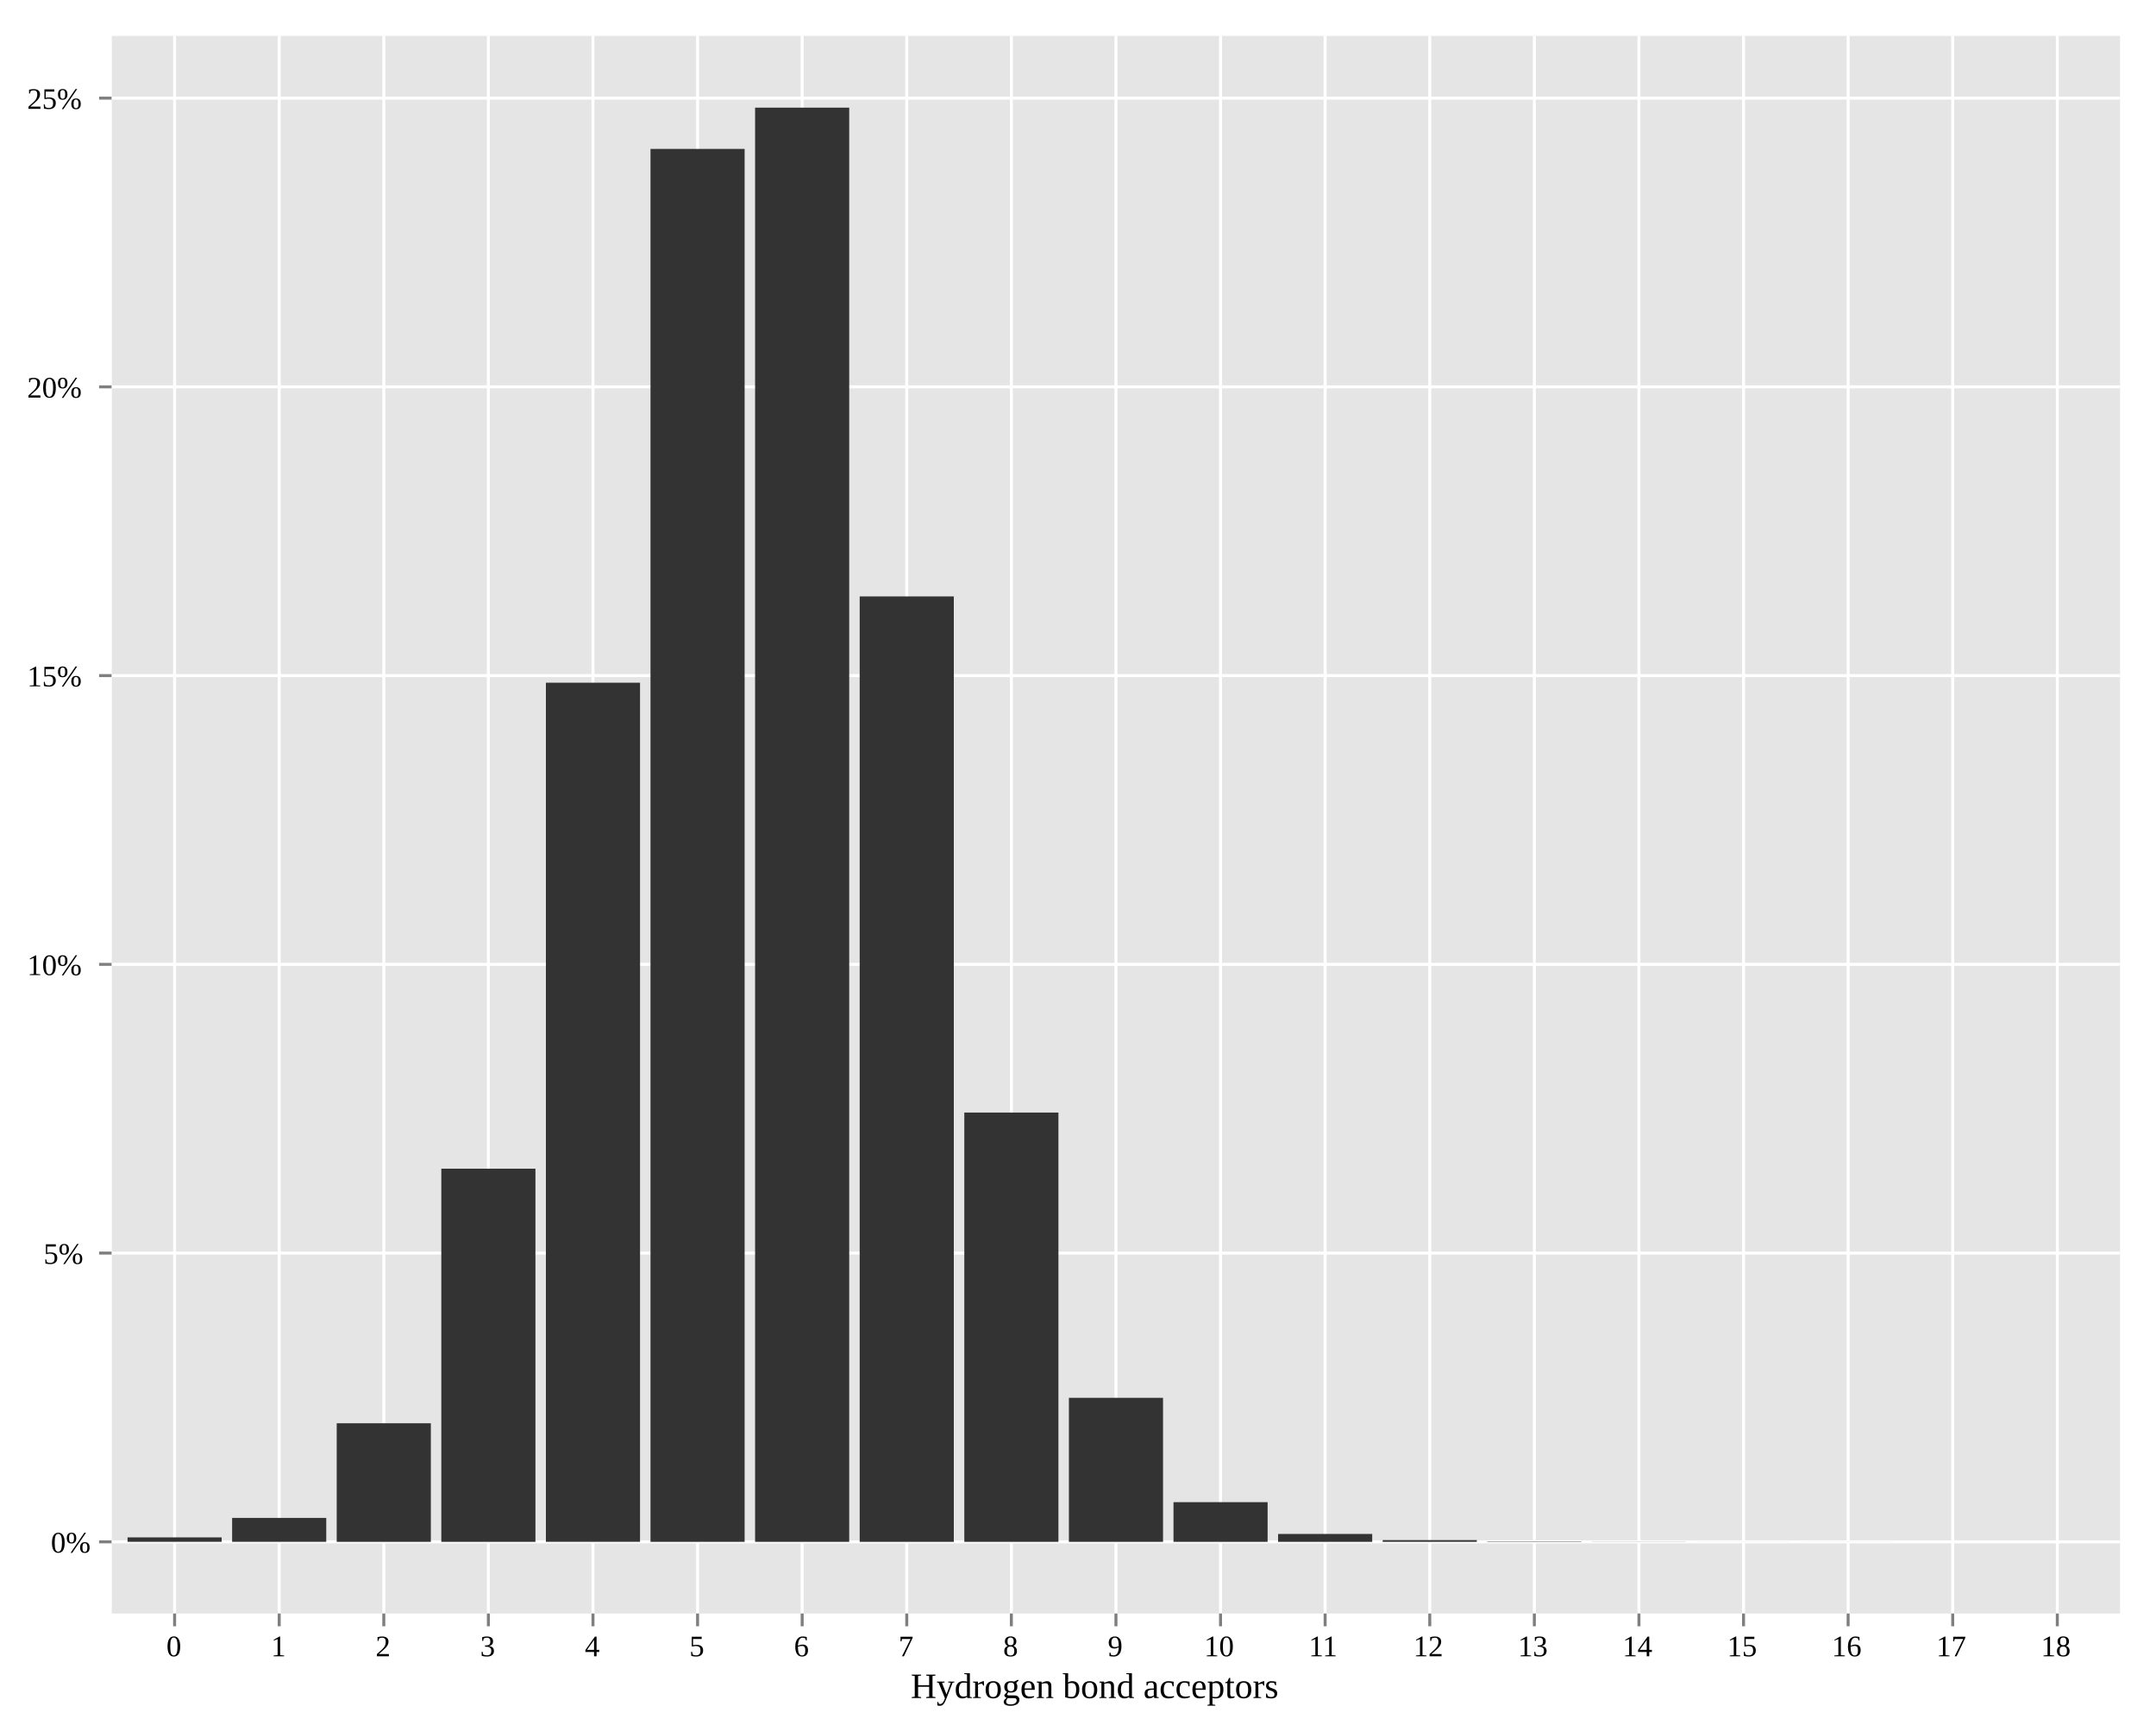
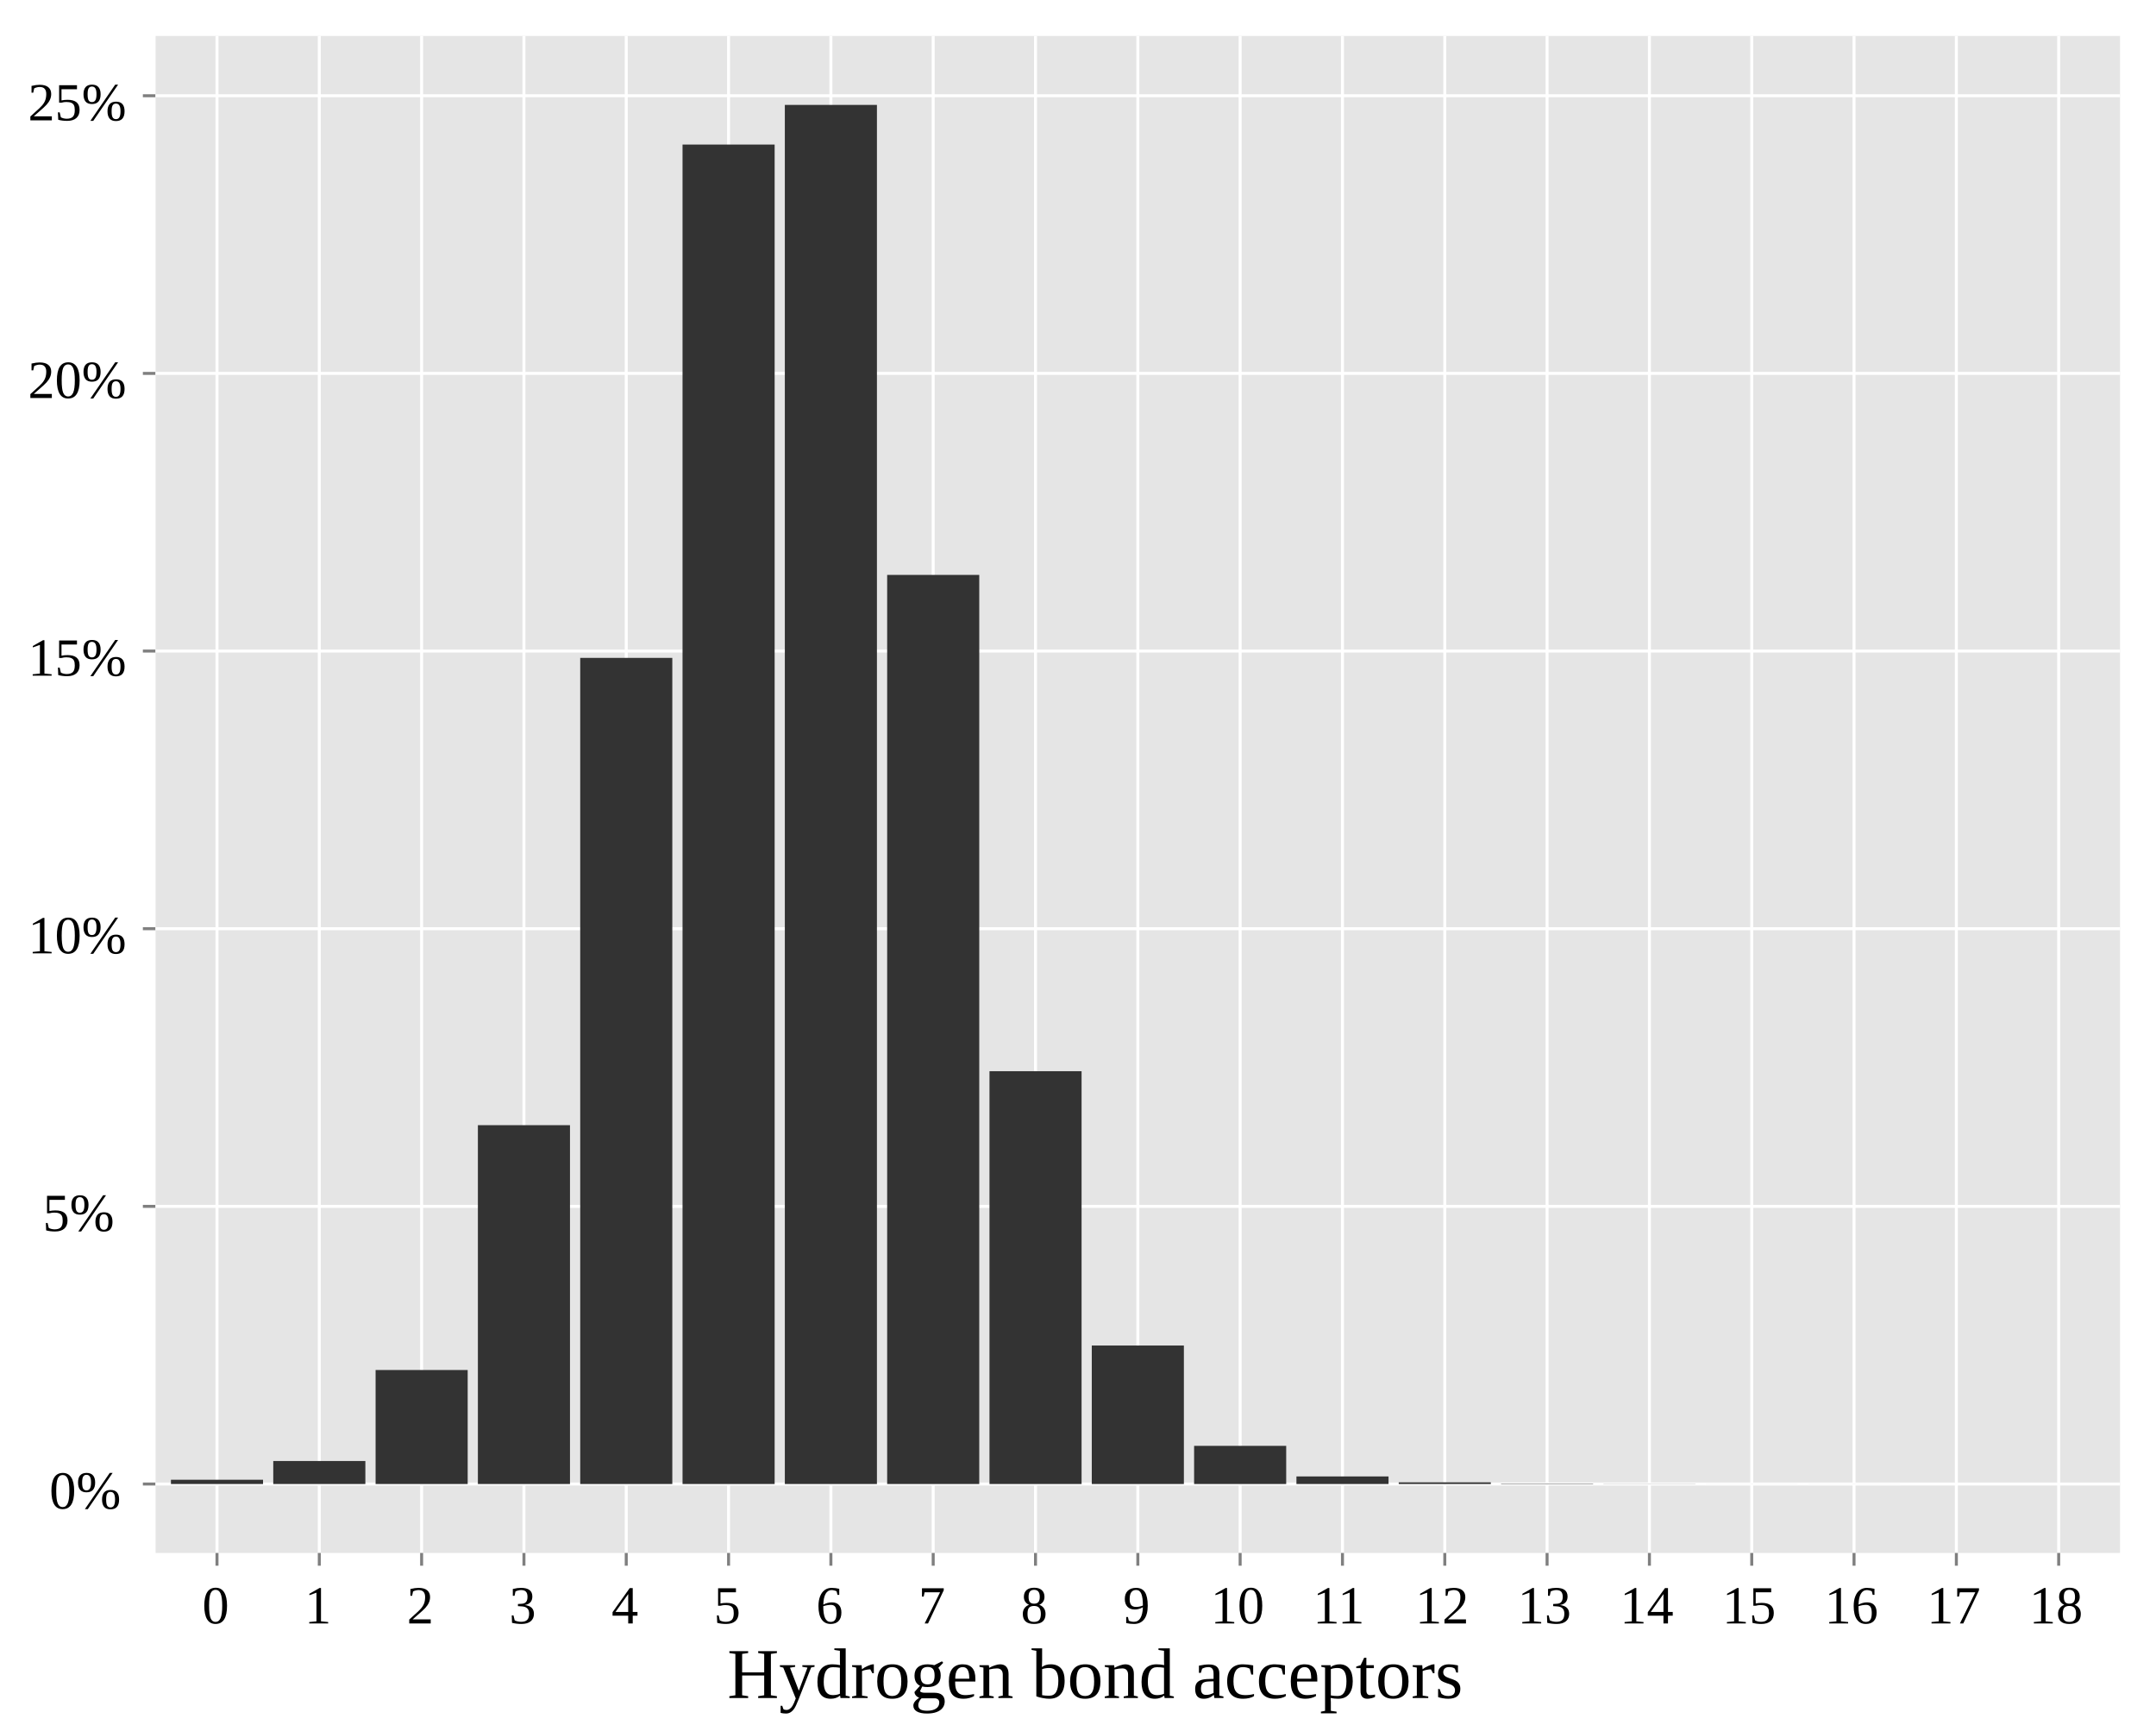
<svg xmlns="http://www.w3.org/2000/svg" width="722.70" height="578.16" viewBox="0,0,722.70,578.16">
  <rect width="100%" height="100%" style="fill:#FFFFFF" />
-   <polygon points="0.00 , 0.00 722.70 , 0.00 722.70 , 578.16 0.00 , 578.16 " style="stroke-width:1;stroke:#FFFFFF;fill:#FFFFFF;stroke-opacity:0;fill-opacity:1" />
-   <text transform="translate(17.05,520.37) " style="font-size:10">0%</text>
-   <text transform="translate(14.59,423.59) " style="font-size:10">5%</text>
-   <text transform="translate(9.09,326.82) " style="font-size:10">10%</text>
-   <text transform="translate(9.09,230.04) " style="font-size:10">15%</text>
-   <text transform="translate(9.09,133.26) " style="font-size:10">20%</text>
-   <text transform="translate(9.09,36.49) " style="font-size:10">25%</text>
-   <line x1="33.22" y1="516.77" x2="37.49" y2="516.77" style="stroke-width:1;stroke:#7F7F7F;fill:#000000;stroke-opacity:1;fill-opacity:0" />
-   <line x1="33.22" y1="419.99" x2="37.49" y2="419.99" style="stroke-width:1;stroke:#7F7F7F;fill:#000000;stroke-opacity:1;fill-opacity:0" />
-   <line x1="33.22" y1="323.22" x2="37.49" y2="323.22" style="stroke-width:1;stroke:#7F7F7F;fill:#000000;stroke-opacity:1;fill-opacity:0" />
-   <line x1="33.22" y1="226.44" x2="37.49" y2="226.44" style="stroke-width:1;stroke:#7F7F7F;fill:#000000;stroke-opacity:1;fill-opacity:0" />
-   <line x1="33.22" y1="129.66" x2="37.49" y2="129.66" style="stroke-width:1;stroke:#7F7F7F;fill:#000000;stroke-opacity:1;fill-opacity:0" />
-   <line x1="33.22" y1="32.89" x2="37.49" y2="32.89" style="stroke-width:1;stroke:#7F7F7F;fill:#000000;stroke-opacity:1;fill-opacity:0" />
-   <polygon points="37.49 , 540.80 37.49 , 12.04 710.65 , 12.04 710.65 , 540.80 " style="stroke-width:1;stroke:#FFFFFF;fill:#E5E5E5;stroke-opacity:0;fill-opacity:1" />
-   <polyline points="37.49 , 468.38 710.65 , 468.38 " style="stroke-width:0;stroke:#F2F2F2;fill:#000000;stroke-opacity:1;fill-opacity:0" />
-   <polyline points="37.49 , 371.60 710.65 , 371.60 " style="stroke-width:0;stroke:#F2F2F2;fill:#000000;stroke-opacity:1;fill-opacity:0" />
-   <polyline points="37.49 , 274.83 710.65 , 274.83 " style="stroke-width:0;stroke:#F2F2F2;fill:#000000;stroke-opacity:1;fill-opacity:0" />
-   <polyline points="37.49 , 178.05 710.65 , 178.05 " style="stroke-width:0;stroke:#F2F2F2;fill:#000000;stroke-opacity:1;fill-opacity:0" />
-   <polyline points="37.49 , 81.28 710.65 , 81.28 " style="stroke-width:0;stroke:#F2F2F2;fill:#000000;stroke-opacity:1;fill-opacity:0" />
-   <polyline points="37.49 , 516.77 710.65 , 516.77 " style="stroke-width:1;stroke:#FFFFFF;fill:#000000;stroke-opacity:1;fill-opacity:0" />
-   <polyline points="37.49 , 419.99 710.65 , 419.99 " style="stroke-width:1;stroke:#FFFFFF;fill:#000000;stroke-opacity:1;fill-opacity:0" />
-   <polyline points="37.49 , 323.22 710.65 , 323.22 " style="stroke-width:1;stroke:#FFFFFF;fill:#000000;stroke-opacity:1;fill-opacity:0" />
-   <polyline points="37.49 , 226.44 710.65 , 226.44 " style="stroke-width:1;stroke:#FFFFFF;fill:#000000;stroke-opacity:1;fill-opacity:0" />
-   <polyline points="37.49 , 129.66 710.65 , 129.66 " style="stroke-width:1;stroke:#FFFFFF;fill:#000000;stroke-opacity:1;fill-opacity:0" />
-   <polyline points="37.49 , 32.89 710.65 , 32.89 " style="stroke-width:1;stroke:#FFFFFF;fill:#000000;stroke-opacity:1;fill-opacity:0" />
-   <polyline points="58.53 , 540.80 58.53 , 12.04 " style="stroke-width:1;stroke:#FFFFFF;fill:#000000;stroke-opacity:1;fill-opacity:0" />
-   <polyline points="93.59 , 540.80 93.59 , 12.04 " style="stroke-width:1;stroke:#FFFFFF;fill:#000000;stroke-opacity:1;fill-opacity:0" />
-   <polyline points="128.65 , 540.80 128.65 , 12.04 " style="stroke-width:1;stroke:#FFFFFF;fill:#000000;stroke-opacity:1;fill-opacity:0" />
-   <polyline points="163.71 , 540.80 163.71 , 12.04 " style="stroke-width:1;stroke:#FFFFFF;fill:#000000;stroke-opacity:1;fill-opacity:0" />
-   <polyline points="198.77 , 540.80 198.77 , 12.04 " style="stroke-width:1;stroke:#FFFFFF;fill:#000000;stroke-opacity:1;fill-opacity:0" />
-   <polyline points="233.83 , 540.80 233.83 , 12.04 " style="stroke-width:1;stroke:#FFFFFF;fill:#000000;stroke-opacity:1;fill-opacity:0" />
-   <polyline points="268.89 , 540.80 268.89 , 12.04 " style="stroke-width:1;stroke:#FFFFFF;fill:#000000;stroke-opacity:1;fill-opacity:0" />
-   <polyline points="303.95 , 540.80 303.95 , 12.04 " style="stroke-width:1;stroke:#FFFFFF;fill:#000000;stroke-opacity:1;fill-opacity:0" />
-   <polyline points="339.01 , 540.80 339.01 , 12.04 " style="stroke-width:1;stroke:#FFFFFF;fill:#000000;stroke-opacity:1;fill-opacity:0" />
-   <polyline points="374.07 , 540.80 374.07 , 12.04 " style="stroke-width:1;stroke:#FFFFFF;fill:#000000;stroke-opacity:1;fill-opacity:0" />
-   <polyline points="409.13 , 540.80 409.13 , 12.04 " style="stroke-width:1;stroke:#FFFFFF;fill:#000000;stroke-opacity:1;fill-opacity:0" />
-   <polyline points="444.19 , 540.80 444.19 , 12.04 " style="stroke-width:1;stroke:#FFFFFF;fill:#000000;stroke-opacity:1;fill-opacity:0" />
-   <polyline points="479.26 , 540.80 479.26 , 12.04 " style="stroke-width:1;stroke:#FFFFFF;fill:#000000;stroke-opacity:1;fill-opacity:0" />
-   <polyline points="514.32 , 540.80 514.32 , 12.04 " style="stroke-width:1;stroke:#FFFFFF;fill:#000000;stroke-opacity:1;fill-opacity:0" />
-   <polyline points="549.38 , 540.80 549.38 , 12.04 " style="stroke-width:1;stroke:#FFFFFF;fill:#000000;stroke-opacity:1;fill-opacity:0" />
-   <polyline points="584.44 , 540.80 584.44 , 12.04 " style="stroke-width:1;stroke:#FFFFFF;fill:#000000;stroke-opacity:1;fill-opacity:0" />
-   <polyline points="619.50 , 540.80 619.50 , 12.04 " style="stroke-width:1;stroke:#FFFFFF;fill:#000000;stroke-opacity:1;fill-opacity:0" />
-   <polyline points="654.56 , 540.80 654.56 , 12.04 " style="stroke-width:1;stroke:#FFFFFF;fill:#000000;stroke-opacity:1;fill-opacity:0" />
-   <polyline points="689.62 , 540.80 689.62 , 12.04 " style="stroke-width:1;stroke:#FFFFFF;fill:#000000;stroke-opacity:1;fill-opacity:0" />
-   <rect x="42.75" y="515.28" width="31.55" height="1.48" style="stroke-width:1;stroke:#FFFFFF;fill:#333333;stroke-opacity:0;fill-opacity:1" />
-   <rect x="77.81" y="508.75" width="31.55" height="8.01" style="stroke-width:1;stroke:#FFFFFF;fill:#333333;stroke-opacity:0;fill-opacity:1" />
-   <rect x="112.87" y="477.03" width="31.55" height="39.74" style="stroke-width:1;stroke:#FFFFFF;fill:#333333;stroke-opacity:0;fill-opacity:1" />
-   <rect x="147.93" y="391.70" width="31.55" height="125.07" style="stroke-width:1;stroke:#FFFFFF;fill:#333333;stroke-opacity:0;fill-opacity:1" />
-   <rect x="182.99" y="228.82" width="31.55" height="287.94" style="stroke-width:1;stroke:#FFFFFF;fill:#333333;stroke-opacity:0;fill-opacity:1" />
-   <rect x="218.05" y="49.91" width="31.55" height="466.86" style="stroke-width:1;stroke:#FFFFFF;fill:#333333;stroke-opacity:0;fill-opacity:1" />
-   <rect x="253.11" y="36.08" width="31.55" height="480.69" style="stroke-width:1;stroke:#FFFFFF;fill:#333333;stroke-opacity:0;fill-opacity:1" />
-   <rect x="288.17" y="199.90" width="31.55" height="316.87" style="stroke-width:1;stroke:#FFFFFF;fill:#333333;stroke-opacity:0;fill-opacity:1" />
-   <rect x="323.24" y="372.89" width="31.55" height="143.88" style="stroke-width:1;stroke:#FFFFFF;fill:#333333;stroke-opacity:0;fill-opacity:1" />
-   <rect x="358.30" y="468.50" width="31.55" height="48.27" style="stroke-width:1;stroke:#FFFFFF;fill:#333333;stroke-opacity:0;fill-opacity:1" />
-   <rect x="393.36" y="503.47" width="31.55" height="13.30" style="stroke-width:1;stroke:#FFFFFF;fill:#333333;stroke-opacity:0;fill-opacity:1" />
-   <rect x="428.42" y="514.13" width="31.55" height="2.64" style="stroke-width:1;stroke:#FFFFFF;fill:#333333;stroke-opacity:0;fill-opacity:1" />
-   <rect x="463.48" y="516.19" width="31.55" height="0.58" style="stroke-width:1;stroke:#FFFFFF;fill:#333333;stroke-opacity:0;fill-opacity:1" />
-   <rect x="498.54" y="516.64" width="31.55" height="0.12" style="stroke-width:1;stroke:#FFFFFF;fill:#333333;stroke-opacity:0;fill-opacity:1" />
-   <rect x="533.60" y="516.72" width="31.55" height="0.04" style="stroke-width:1;stroke:#FFFFFF;fill:#333333;stroke-opacity:0;fill-opacity:1" />
-   <rect x="568.66" y="516.76" width="31.55" height="0.01" style="stroke-width:1;stroke:#FFFFFF;fill:#333333;stroke-opacity:0;fill-opacity:1" />
-   <rect x="603.72" y="516.76" width="31.55" height="0.01" style="stroke-width:1;stroke:#FFFFFF;fill:#333333;stroke-opacity:0;fill-opacity:1" />
-   <rect x="638.78" y="516.77" width="31.55" height="0.00" style="stroke-width:1;stroke:#FFFFFF;fill:#333333;stroke-opacity:0;fill-opacity:1" />
-   <rect x="673.84" y="516.77" width="31.55" height="0.00" style="stroke-width:1;stroke:#FFFFFF;fill:#333333;stroke-opacity:0;fill-opacity:1" />
-   <text transform="translate(55.78,555.12) " style="font-size:10">0</text>
-   <text transform="translate(90.84,555.12) " style="font-size:10">1</text>
-   <text transform="translate(125.90,555.12) " style="font-size:10">2</text>
-   <text transform="translate(160.96,555.12) " style="font-size:10">3</text>
-   <text transform="translate(196.02,555.12) " style="font-size:10">4</text>
-   <text transform="translate(231.08,555.12) " style="font-size:10">5</text>
-   <text transform="translate(266.14,555.12) " style="font-size:10">6</text>
-   <text transform="translate(301.20,555.12) " style="font-size:10">7</text>
-   <text transform="translate(336.26,555.12) " style="font-size:10">8</text>
-   <text transform="translate(371.32,555.12) " style="font-size:10">9</text>
-   <text transform="translate(403.63,555.12) " style="font-size:10">10</text>
-   <text transform="translate(438.69,555.12) " style="font-size:10">11</text>
-   <text transform="translate(473.76,555.12) " style="font-size:10">12</text>
-   <text transform="translate(508.82,555.12) " style="font-size:10">13</text>
-   <text transform="translate(543.88,555.12) " style="font-size:10">14</text>
-   <text transform="translate(578.94,555.12) " style="font-size:10">15</text>
-   <text transform="translate(614.00,555.12) " style="font-size:10">16</text>
-   <text transform="translate(649.06,555.12) " style="font-size:10">17</text>
-   <text transform="translate(684.12,555.12) " style="font-size:10">18</text>
-   <line x1="58.53" y1="545.07" x2="58.53" y2="540.80" style="stroke-width:1;stroke:#7F7F7F;fill:#000000;stroke-opacity:1;fill-opacity:0" />
-   <line x1="93.59" y1="545.07" x2="93.59" y2="540.80" style="stroke-width:1;stroke:#7F7F7F;fill:#000000;stroke-opacity:1;fill-opacity:0" />
-   <line x1="128.65" y1="545.07" x2="128.65" y2="540.80" style="stroke-width:1;stroke:#7F7F7F;fill:#000000;stroke-opacity:1;fill-opacity:0" />
-   <line x1="163.71" y1="545.07" x2="163.71" y2="540.80" style="stroke-width:1;stroke:#7F7F7F;fill:#000000;stroke-opacity:1;fill-opacity:0" />
-   <line x1="198.77" y1="545.07" x2="198.77" y2="540.80" style="stroke-width:1;stroke:#7F7F7F;fill:#000000;stroke-opacity:1;fill-opacity:0" />
-   <line x1="233.83" y1="545.07" x2="233.83" y2="540.80" style="stroke-width:1;stroke:#7F7F7F;fill:#000000;stroke-opacity:1;fill-opacity:0" />
-   <line x1="268.89" y1="545.07" x2="268.89" y2="540.80" style="stroke-width:1;stroke:#7F7F7F;fill:#000000;stroke-opacity:1;fill-opacity:0" />
-   <line x1="303.95" y1="545.07" x2="303.95" y2="540.80" style="stroke-width:1;stroke:#7F7F7F;fill:#000000;stroke-opacity:1;fill-opacity:0" />
-   <line x1="339.01" y1="545.07" x2="339.01" y2="540.80" style="stroke-width:1;stroke:#7F7F7F;fill:#000000;stroke-opacity:1;fill-opacity:0" />
-   <line x1="374.07" y1="545.07" x2="374.07" y2="540.80" style="stroke-width:1;stroke:#7F7F7F;fill:#000000;stroke-opacity:1;fill-opacity:0" />
-   <line x1="409.13" y1="545.07" x2="409.13" y2="540.80" style="stroke-width:1;stroke:#7F7F7F;fill:#000000;stroke-opacity:1;fill-opacity:0" />
-   <line x1="444.19" y1="545.07" x2="444.19" y2="540.80" style="stroke-width:1;stroke:#7F7F7F;fill:#000000;stroke-opacity:1;fill-opacity:0" />
-   <line x1="479.26" y1="545.07" x2="479.26" y2="540.80" style="stroke-width:1;stroke:#7F7F7F;fill:#000000;stroke-opacity:1;fill-opacity:0" />
-   <line x1="514.32" y1="545.07" x2="514.32" y2="540.80" style="stroke-width:1;stroke:#7F7F7F;fill:#000000;stroke-opacity:1;fill-opacity:0" />
-   <line x1="549.38" y1="545.07" x2="549.38" y2="540.80" style="stroke-width:1;stroke:#7F7F7F;fill:#000000;stroke-opacity:1;fill-opacity:0" />
-   <line x1="584.44" y1="545.07" x2="584.44" y2="540.80" style="stroke-width:1;stroke:#7F7F7F;fill:#000000;stroke-opacity:1;fill-opacity:0" />
-   <line x1="619.50" y1="545.07" x2="619.50" y2="540.80" style="stroke-width:1;stroke:#7F7F7F;fill:#000000;stroke-opacity:1;fill-opacity:0" />
-   <line x1="654.56" y1="545.07" x2="654.56" y2="540.80" style="stroke-width:1;stroke:#7F7F7F;fill:#000000;stroke-opacity:1;fill-opacity:0" />
-   <line x1="689.62" y1="545.07" x2="689.62" y2="540.80" style="stroke-width:1;stroke:#7F7F7F;fill:#000000;stroke-opacity:1;fill-opacity:0" />
-   <text transform="translate(305.27,569.13) " style="font-size:12">Hydrogen bond acceptors</text>
+   <polygon points="0.00 , 578.16 0.00 , 0.00 722.70 , 0.00 722.70 , 578.16 " style="stroke-width:1;stroke:#FFFFFF;fill:#FFFFFF;stroke-opacity:0;fill-opacity:1" />
+   <text transform="translate(16.55,505.64) " style="font-size:18">0%</text>
+   <text transform="translate(14.33,412.58) " style="font-size:18">5%</text>
+   <text transform="translate(9.38,319.52) " style="font-size:18">10%</text>
+   <text transform="translate(9.38,226.46) " style="font-size:18">15%</text>
+   <text transform="translate(9.38,133.40) " style="font-size:18">20%</text>
+   <text transform="translate(9.38,40.34) " style="font-size:18">25%</text>
+   <line x1="47.89" y1="497.39" x2="52.16" y2="497.39" style="stroke-width:1;stroke:#7F7F7F;fill:#000000;stroke-opacity:1;fill-opacity:0" />
+   <line x1="47.89" y1="404.33" x2="52.16" y2="404.33" style="stroke-width:1;stroke:#7F7F7F;fill:#000000;stroke-opacity:1;fill-opacity:0" />
+   <line x1="47.89" y1="311.27" x2="52.16" y2="311.27" style="stroke-width:1;stroke:#7F7F7F;fill:#000000;stroke-opacity:1;fill-opacity:0" />
+   <line x1="47.89" y1="218.21" x2="52.16" y2="218.21" style="stroke-width:1;stroke:#7F7F7F;fill:#000000;stroke-opacity:1;fill-opacity:0" />
+   <line x1="47.89" y1="125.15" x2="52.16" y2="125.15" style="stroke-width:1;stroke:#7F7F7F;fill:#000000;stroke-opacity:1;fill-opacity:0" />
+   <line x1="47.89" y1="32.09" x2="52.16" y2="32.09" style="stroke-width:1;stroke:#7F7F7F;fill:#000000;stroke-opacity:1;fill-opacity:0" />
+   <polygon points="52.16 , 520.50 52.16 , 12.05 710.65 , 12.05 710.65 , 520.50 " style="stroke-width:1;stroke:#FFFFFF;fill:#E5E5E5;stroke-opacity:0;fill-opacity:1" />
+   <polyline points="52.16 , 450.86 710.65 , 450.86 " style="stroke-width:0;stroke:#F2F2F2;fill:#000000;stroke-opacity:1;fill-opacity:0" />
+   <polyline points="52.16 , 357.80 710.65 , 357.80 " style="stroke-width:0;stroke:#F2F2F2;fill:#000000;stroke-opacity:1;fill-opacity:0" />
+   <polyline points="52.16 , 264.74 710.65 , 264.74 " style="stroke-width:0;stroke:#F2F2F2;fill:#000000;stroke-opacity:1;fill-opacity:0" />
+   <polyline points="52.16 , 171.68 710.65 , 171.68 " style="stroke-width:0;stroke:#F2F2F2;fill:#000000;stroke-opacity:1;fill-opacity:0" />
+   <polyline points="52.16 , 78.62 710.65 , 78.62 " style="stroke-width:0;stroke:#F2F2F2;fill:#000000;stroke-opacity:1;fill-opacity:0" />
+   <polyline points="52.16 , 497.39 710.65 , 497.39 " style="stroke-width:1;stroke:#FFFFFF;fill:#000000;stroke-opacity:1;fill-opacity:0" />
+   <polyline points="52.16 , 404.33 710.65 , 404.33 " style="stroke-width:1;stroke:#FFFFFF;fill:#000000;stroke-opacity:1;fill-opacity:0" />
+   <polyline points="52.16 , 311.27 710.65 , 311.27 " style="stroke-width:1;stroke:#FFFFFF;fill:#000000;stroke-opacity:1;fill-opacity:0" />
+   <polyline points="52.16 , 218.21 710.65 , 218.21 " style="stroke-width:1;stroke:#FFFFFF;fill:#000000;stroke-opacity:1;fill-opacity:0" />
+   <polyline points="52.16 , 125.15 710.65 , 125.15 " style="stroke-width:1;stroke:#FFFFFF;fill:#000000;stroke-opacity:1;fill-opacity:0" />
+   <polyline points="52.16 , 32.09 710.65 , 32.09 " style="stroke-width:1;stroke:#FFFFFF;fill:#000000;stroke-opacity:1;fill-opacity:0" />
+   <polyline points="72.74 , 520.50 72.74 , 12.04 " style="stroke-width:1;stroke:#FFFFFF;fill:#000000;stroke-opacity:1;fill-opacity:0" />
+   <polyline points="107.03 , 520.50 107.03 , 12.04 " style="stroke-width:1;stroke:#FFFFFF;fill:#000000;stroke-opacity:1;fill-opacity:0" />
+   <polyline points="141.33 , 520.50 141.33 , 12.04 " style="stroke-width:1;stroke:#FFFFFF;fill:#000000;stroke-opacity:1;fill-opacity:0" />
+   <polyline points="175.63 , 520.50 175.63 , 12.04 " style="stroke-width:1;stroke:#FFFFFF;fill:#000000;stroke-opacity:1;fill-opacity:0" />
+   <polyline points="209.92 , 520.50 209.92 , 12.04 " style="stroke-width:1;stroke:#FFFFFF;fill:#000000;stroke-opacity:1;fill-opacity:0" />
+   <polyline points="244.22 , 520.50 244.22 , 12.04 " style="stroke-width:1;stroke:#FFFFFF;fill:#000000;stroke-opacity:1;fill-opacity:0" />
+   <polyline points="278.52 , 520.50 278.52 , 12.04 " style="stroke-width:1;stroke:#FFFFFF;fill:#000000;stroke-opacity:1;fill-opacity:0" />
+   <polyline points="312.81 , 520.50 312.81 , 12.04 " style="stroke-width:1;stroke:#FFFFFF;fill:#000000;stroke-opacity:1;fill-opacity:0" />
+   <polyline points="347.11 , 520.50 347.11 , 12.04 " style="stroke-width:1;stroke:#FFFFFF;fill:#000000;stroke-opacity:1;fill-opacity:0" />
+   <polyline points="381.41 , 520.50 381.41 , 12.04 " style="stroke-width:1;stroke:#FFFFFF;fill:#000000;stroke-opacity:1;fill-opacity:0" />
+   <polyline points="415.70 , 520.50 415.70 , 12.04 " style="stroke-width:1;stroke:#FFFFFF;fill:#000000;stroke-opacity:1;fill-opacity:0" />
+   <polyline points="450.00 , 520.50 450.00 , 12.04 " style="stroke-width:1;stroke:#FFFFFF;fill:#000000;stroke-opacity:1;fill-opacity:0" />
+   <polyline points="484.30 , 520.50 484.30 , 12.04 " style="stroke-width:1;stroke:#FFFFFF;fill:#000000;stroke-opacity:1;fill-opacity:0" />
+   <polyline points="518.59 , 520.50 518.59 , 12.04 " style="stroke-width:1;stroke:#FFFFFF;fill:#000000;stroke-opacity:1;fill-opacity:0" />
+   <polyline points="552.89 , 520.50 552.89 , 12.04 " style="stroke-width:1;stroke:#FFFFFF;fill:#000000;stroke-opacity:1;fill-opacity:0" />
+   <polyline points="587.19 , 520.50 587.19 , 12.04 " style="stroke-width:1;stroke:#FFFFFF;fill:#000000;stroke-opacity:1;fill-opacity:0" />
+   <polyline points="621.48 , 520.50 621.48 , 12.04 " style="stroke-width:1;stroke:#FFFFFF;fill:#000000;stroke-opacity:1;fill-opacity:0" />
+   <polyline points="655.78 , 520.50 655.78 , 12.04 " style="stroke-width:1;stroke:#FFFFFF;fill:#000000;stroke-opacity:1;fill-opacity:0" />
+   <polyline points="690.08 , 520.50 690.08 , 12.04 " style="stroke-width:1;stroke:#FFFFFF;fill:#000000;stroke-opacity:1;fill-opacity:0" />
+   <rect x="57.30" y="495.96" width="30.87" height="1.43" style="stroke-width:1;stroke:#FFFFFF;fill:#333333;stroke-opacity:0;fill-opacity:1" />
+   <rect x="91.60" y="489.68" width="30.87" height="7.71" style="stroke-width:1;stroke:#FFFFFF;fill:#333333;stroke-opacity:0;fill-opacity:1" />
+   <rect x="125.90" y="459.18" width="30.87" height="38.21" style="stroke-width:1;stroke:#FFFFFF;fill:#333333;stroke-opacity:0;fill-opacity:1" />
+   <rect x="160.19" y="377.12" width="30.87" height="120.27" style="stroke-width:1;stroke:#FFFFFF;fill:#333333;stroke-opacity:0;fill-opacity:1" />
+   <rect x="194.49" y="220.50" width="30.87" height="276.89" style="stroke-width:1;stroke:#FFFFFF;fill:#333333;stroke-opacity:0;fill-opacity:1" />
+   <rect x="228.79" y="48.45" width="30.87" height="448.94" style="stroke-width:1;stroke:#FFFFFF;fill:#333333;stroke-opacity:0;fill-opacity:1" />
+   <rect x="263.08" y="35.16" width="30.87" height="462.23" style="stroke-width:1;stroke:#FFFFFF;fill:#333333;stroke-opacity:0;fill-opacity:1" />
+   <rect x="297.38" y="192.69" width="30.87" height="304.70" style="stroke-width:1;stroke:#FFFFFF;fill:#333333;stroke-opacity:0;fill-opacity:1" />
+   <rect x="331.68" y="359.03" width="30.87" height="138.36" style="stroke-width:1;stroke:#FFFFFF;fill:#333333;stroke-opacity:0;fill-opacity:1" />
+   <rect x="365.97" y="450.97" width="30.87" height="46.42" style="stroke-width:1;stroke:#FFFFFF;fill:#333333;stroke-opacity:0;fill-opacity:1" />
+   <rect x="400.27" y="484.60" width="30.87" height="12.79" style="stroke-width:1;stroke:#FFFFFF;fill:#333333;stroke-opacity:0;fill-opacity:1" />
+   <rect x="434.57" y="494.85" width="30.87" height="2.54" style="stroke-width:1;stroke:#FFFFFF;fill:#333333;stroke-opacity:0;fill-opacity:1" />
+   <rect x="468.86" y="496.83" width="30.87" height="0.56" style="stroke-width:1;stroke:#FFFFFF;fill:#333333;stroke-opacity:0;fill-opacity:1" />
+   <rect x="503.16" y="497.27" width="30.87" height="0.12" style="stroke-width:1;stroke:#FFFFFF;fill:#333333;stroke-opacity:0;fill-opacity:1" />
+   <rect x="537.46" y="497.35" width="30.87" height="0.04" style="stroke-width:1;stroke:#FFFFFF;fill:#333333;stroke-opacity:0;fill-opacity:1" />
+   <rect x="571.75" y="497.38" width="30.87" height="0.01" style="stroke-width:1;stroke:#FFFFFF;fill:#333333;stroke-opacity:0;fill-opacity:1" />
+   <rect x="606.05" y="497.38" width="30.87" height="0.01" style="stroke-width:1;stroke:#FFFFFF;fill:#333333;stroke-opacity:0;fill-opacity:1" />
+   <rect x="640.35" y="497.39" width="30.87" height="0.00" style="stroke-width:1;stroke:#FFFFFF;fill:#333333;stroke-opacity:0;fill-opacity:1" />
+   <rect x="674.64" y="497.39" width="30.87" height="0.00" style="stroke-width:1;stroke:#FFFFFF;fill:#333333;stroke-opacity:0;fill-opacity:1" />
+   <text transform="translate(67.79,544.12) " style="font-size:18">0</text>
+   <text transform="translate(102.08,544.12) " style="font-size:18">1</text>
+   <text transform="translate(136.38,544.12) " style="font-size:18">2</text>
+   <text transform="translate(170.68,544.12) " style="font-size:18">3</text>
+   <text transform="translate(204.97,544.12) " style="font-size:18">4</text>
+   <text transform="translate(239.27,544.12) " style="font-size:18">5</text>
+   <text transform="translate(273.57,544.12) " style="font-size:18">6</text>
+   <text transform="translate(307.86,544.12) " style="font-size:18">7</text>
+   <text transform="translate(342.16,544.12) " style="font-size:18">8</text>
+   <text transform="translate(376.46,544.12) " style="font-size:18">9</text>
+   <text transform="translate(405.80,544.12) " style="font-size:18">10</text>
+   <text transform="translate(440.10,544.12) " style="font-size:18">11</text>
+   <text transform="translate(474.40,544.12) " style="font-size:18">12</text>
+   <text transform="translate(508.69,544.12) " style="font-size:18">13</text>
+   <text transform="translate(542.99,544.12) " style="font-size:18">14</text>
+   <text transform="translate(577.29,544.12) " style="font-size:18">15</text>
+   <text transform="translate(611.58,544.12) " style="font-size:18">16</text>
+   <text transform="translate(645.88,544.12) " style="font-size:18">17</text>
+   <text transform="translate(680.18,544.12) " style="font-size:18">18</text>
+   <line x1="72.74" y1="524.77" x2="72.74" y2="520.50" style="stroke-width:1;stroke:#7F7F7F;fill:#000000;stroke-opacity:1;fill-opacity:0" />
+   <line x1="107.03" y1="524.77" x2="107.03" y2="520.50" style="stroke-width:1;stroke:#7F7F7F;fill:#000000;stroke-opacity:1;fill-opacity:0" />
+   <line x1="141.33" y1="524.77" x2="141.33" y2="520.50" style="stroke-width:1;stroke:#7F7F7F;fill:#000000;stroke-opacity:1;fill-opacity:0" />
+   <line x1="175.63" y1="524.77" x2="175.63" y2="520.50" style="stroke-width:1;stroke:#7F7F7F;fill:#000000;stroke-opacity:1;fill-opacity:0" />
+   <line x1="209.92" y1="524.77" x2="209.92" y2="520.50" style="stroke-width:1;stroke:#7F7F7F;fill:#000000;stroke-opacity:1;fill-opacity:0" />
+   <line x1="244.22" y1="524.77" x2="244.22" y2="520.50" style="stroke-width:1;stroke:#7F7F7F;fill:#000000;stroke-opacity:1;fill-opacity:0" />
+   <line x1="278.52" y1="524.77" x2="278.52" y2="520.50" style="stroke-width:1;stroke:#7F7F7F;fill:#000000;stroke-opacity:1;fill-opacity:0" />
+   <line x1="312.81" y1="524.77" x2="312.81" y2="520.50" style="stroke-width:1;stroke:#7F7F7F;fill:#000000;stroke-opacity:1;fill-opacity:0" />
+   <line x1="347.11" y1="524.77" x2="347.11" y2="520.50" style="stroke-width:1;stroke:#7F7F7F;fill:#000000;stroke-opacity:1;fill-opacity:0" />
+   <line x1="381.41" y1="524.77" x2="381.41" y2="520.50" style="stroke-width:1;stroke:#7F7F7F;fill:#000000;stroke-opacity:1;fill-opacity:0" />
+   <line x1="415.70" y1="524.77" x2="415.70" y2="520.50" style="stroke-width:1;stroke:#7F7F7F;fill:#000000;stroke-opacity:1;fill-opacity:0" />
+   <line x1="450.00" y1="524.77" x2="450.00" y2="520.50" style="stroke-width:1;stroke:#7F7F7F;fill:#000000;stroke-opacity:1;fill-opacity:0" />
+   <line x1="484.30" y1="524.77" x2="484.30" y2="520.50" style="stroke-width:1;stroke:#7F7F7F;fill:#000000;stroke-opacity:1;fill-opacity:0" />
+   <line x1="518.59" y1="524.77" x2="518.59" y2="520.50" style="stroke-width:1;stroke:#7F7F7F;fill:#000000;stroke-opacity:1;fill-opacity:0" />
+   <line x1="552.89" y1="524.77" x2="552.89" y2="520.50" style="stroke-width:1;stroke:#7F7F7F;fill:#000000;stroke-opacity:1;fill-opacity:0" />
+   <line x1="587.19" y1="524.77" x2="587.19" y2="520.50" style="stroke-width:1;stroke:#7F7F7F;fill:#000000;stroke-opacity:1;fill-opacity:0" />
+   <line x1="621.48" y1="524.77" x2="621.48" y2="520.50" style="stroke-width:1;stroke:#7F7F7F;fill:#000000;stroke-opacity:1;fill-opacity:0" />
+   <line x1="655.78" y1="524.77" x2="655.78" y2="520.50" style="stroke-width:1;stroke:#7F7F7F;fill:#000000;stroke-opacity:1;fill-opacity:0" />
+   <line x1="690.08" y1="524.77" x2="690.08" y2="520.50" style="stroke-width:1;stroke:#7F7F7F;fill:#000000;stroke-opacity:1;fill-opacity:0" />
+   <text transform="translate(243.80,569.13) " style="font-size:24">Hydrogen bond acceptors</text>
</svg>
